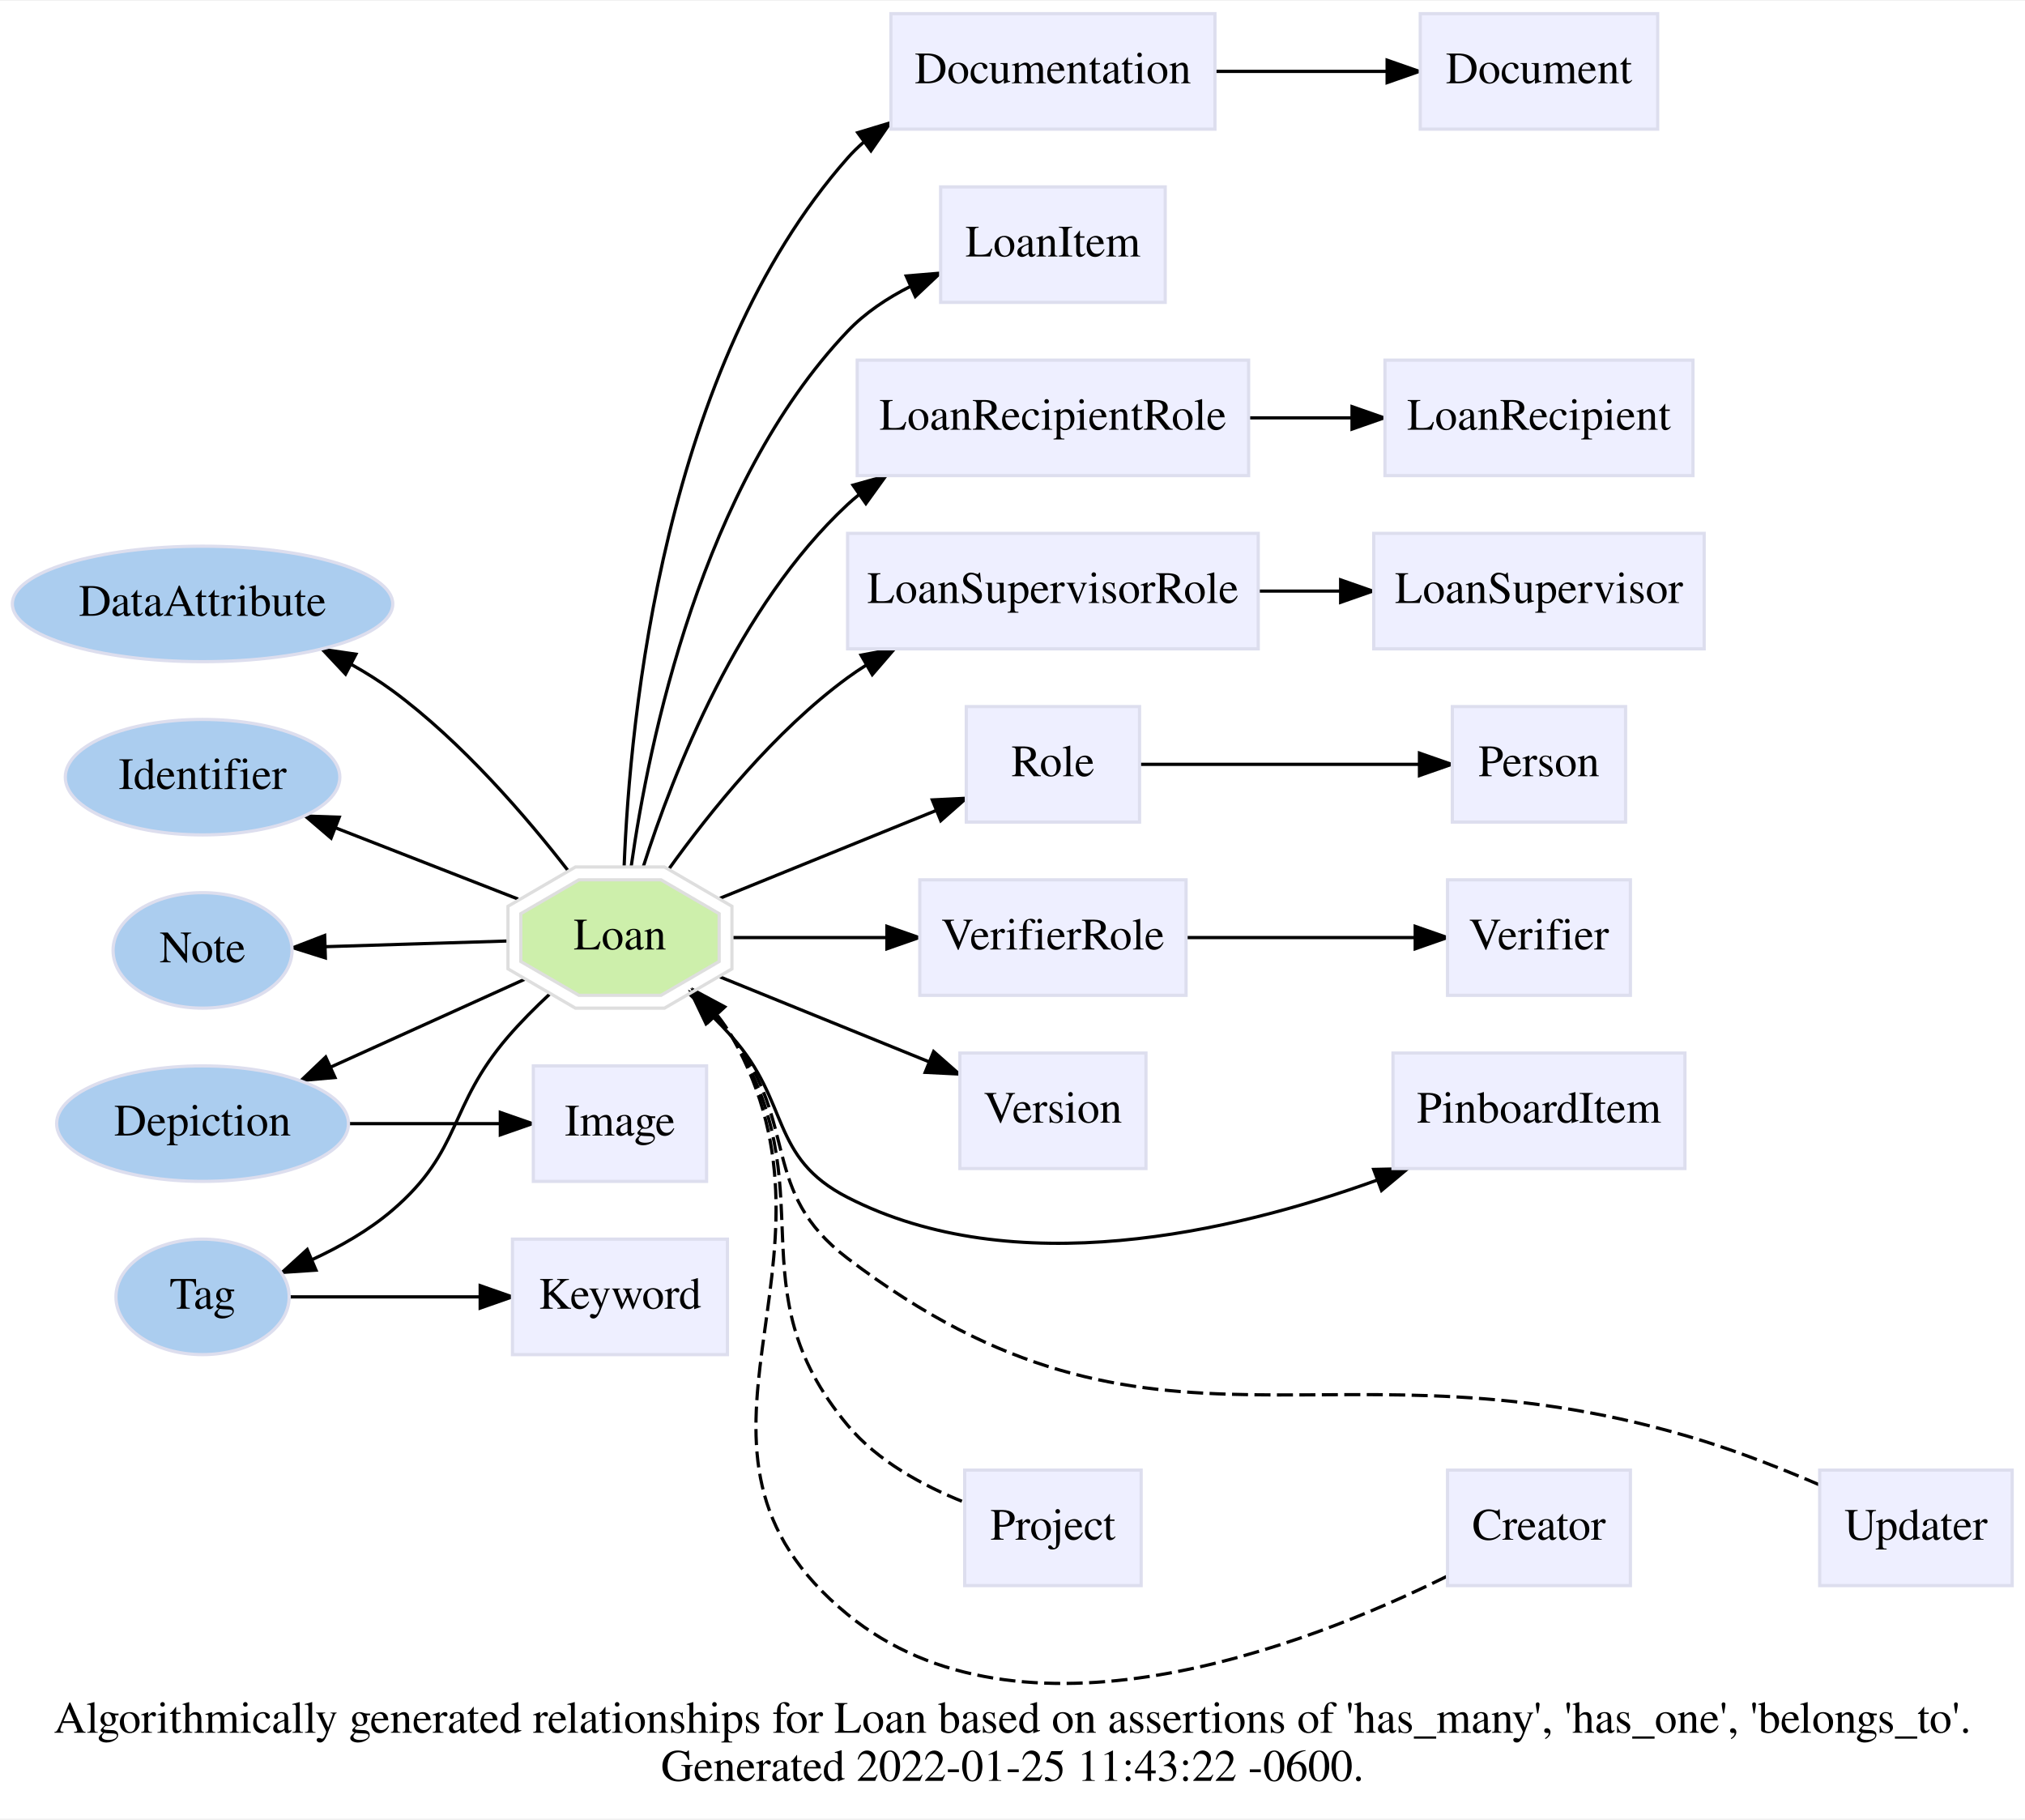
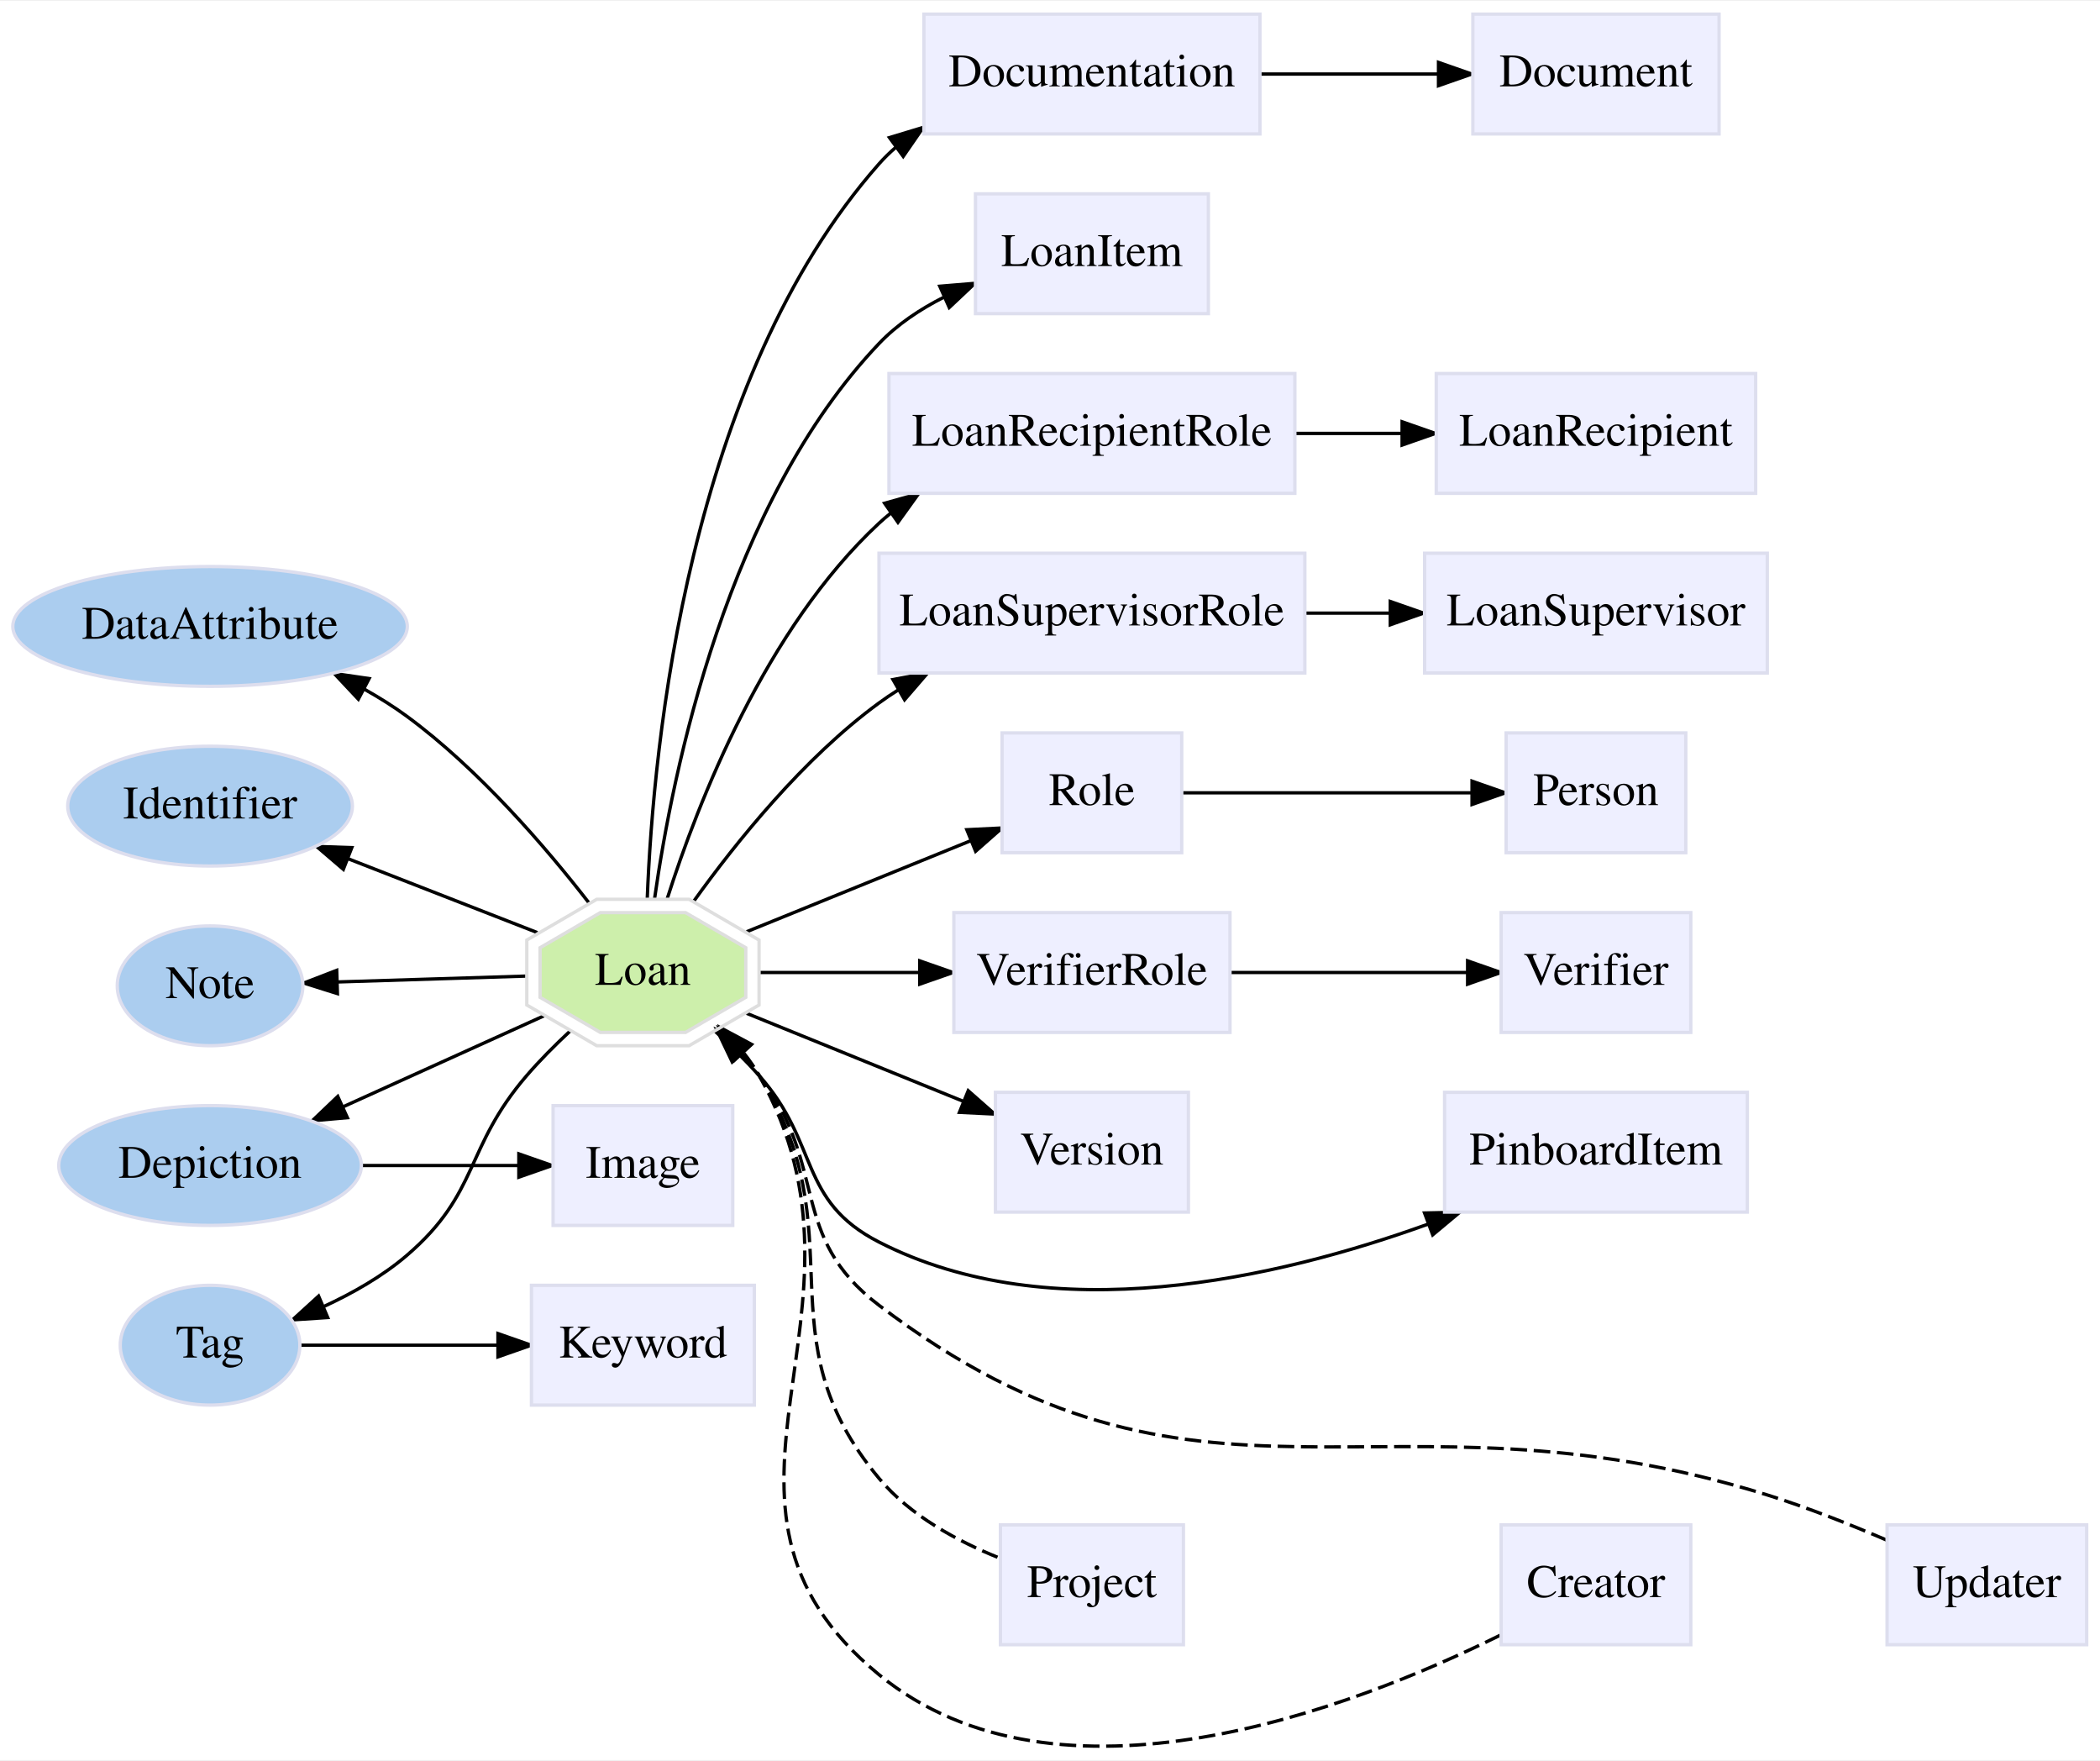
- <svg xmlns="http://www.w3.org/2000/svg" xmlns:xlink="http://www.w3.org/1999/xlink" width="631pt" height="567pt" viewBox="0.00 0.00 631.20 566.67">
-   <g id="graph0" class="graph" transform="scale(1 1) rotate(0) translate(4 562.67)">
-     <polygon fill="white" stroke="transparent" points="-4,4 -4,-562.67 627.2,-562.67 627.2,4 -4,4" />
-     <text text-anchor="middle" x="311.6" y="-22.8" font-family="Times,serif" font-size="14.00">Algorithmically generated relationships for Loan based on assertions of 'has_many', 'has_one', 'belongs_to'. </text>
-     <text text-anchor="middle" x="311.6" y="-7.8" font-family="Times,serif" font-size="14.00">Generated 2022-01-25 11:43:22 -0600.</text>
+ <svg xmlns="http://www.w3.org/2000/svg" xmlns:xlink="http://www.w3.org/1999/xlink" width="631pt" height="529pt" viewBox="0.00 0.00 631.20 528.67">
+   <g id="graph0" class="graph" transform="scale(1 1) rotate(0) translate(4 524.67)">
+     <polygon fill="white" stroke="transparent" points="-4,4 -4,-524.67 627.2,-524.67 627.2,4 -4,4" />
    <g id="edge6" class="edge">
-       <path fill="none" stroke="black" d="M104.95,-212.67C120.27,-212.67 137.22,-212.67 151.81,-212.67" />
-       <polygon fill="black" stroke="black" points="151.95,-216.17 161.95,-212.67 151.95,-209.17 151.95,-216.17" />
+       <path fill="none" stroke="black" d="M104.95,-174.67C120.27,-174.67 137.22,-174.67 151.81,-174.67" />
+       <polygon fill="black" stroke="black" points="151.95,-178.17 161.95,-174.67 151.95,-171.17 151.95,-178.17" />
    </g>
    <g id="edge7" class="edge">
-       <path fill="none" stroke="black" d="M86.38,-158.67C103.38,-158.67 125.92,-158.67 145.47,-158.67" />
-       <polygon fill="black" stroke="black" points="145.67,-162.17 155.67,-158.67 145.67,-155.17 145.67,-162.17" />
+       <path fill="none" stroke="black" d="M86.38,-120.67C103.38,-120.67 125.92,-120.67 145.47,-120.67" />
+       <polygon fill="black" stroke="black" points="145.67,-124.17 155.67,-120.67 145.67,-117.17 145.67,-124.17" />
    </g>
    <g id="edge1" class="edge">
-       <path fill="none" stroke="black" d="M173.16,-291.42C160.11,-308.26 139.97,-331.72 118.29,-347.67 114.35,-350.56 110.05,-353.26 105.63,-355.74" />
-       <polygon fill="black" stroke="black" points="103.71,-352.8 96.46,-360.53 106.95,-359 103.71,-352.8" />
+       <path fill="none" stroke="black" d="M173.16,-253.42C160.11,-270.26 139.97,-293.72 118.29,-309.67 114.35,-312.56 110.05,-315.26 105.63,-317.74" />
+       <polygon fill="black" stroke="black" points="103.71,-314.8 96.46,-322.53 106.95,-321 103.71,-314.8" />
    </g>
    <g id="edge2" class="edge">
-       <path fill="none" stroke="black" d="M159.58,-257.69C141.74,-249.61 118.57,-239.12 99.09,-230.3" />
-       <polygon fill="black" stroke="black" points="100.41,-227.05 89.86,-226.12 97.52,-233.43 100.41,-227.05" />
+       <path fill="none" stroke="black" d="M159.58,-219.69C141.74,-211.61 118.57,-201.12 99.09,-192.3" />
+       <polygon fill="black" stroke="black" points="100.41,-189.05 89.86,-188.12 97.52,-195.43 100.41,-189.05" />
    </g>
    <g id="edge5" class="edge">
-       <path fill="none" stroke="black" d="M157.52,-282.66C140.42,-289.33 118.92,-297.72 100.48,-304.92" />
-       <polygon fill="black" stroke="black" points="99.2,-301.67 91.15,-308.56 101.74,-308.19 99.2,-301.67" />
+       <path fill="none" stroke="black" d="M157.52,-244.66C140.42,-251.33 118.92,-259.72 100.48,-266.92" />
+       <polygon fill="black" stroke="black" points="99.2,-263.67 91.15,-270.56 101.74,-270.19 99.2,-263.67" />
    </g>
    <g id="edge17" class="edge">
-       <path fill="none" stroke="black" d="M167.35,-253.07C162.84,-248.87 158.24,-244.27 154.29,-239.67 135.5,-217.78 140.19,-204.44 118.29,-185.67 110.97,-179.39 101.94,-174.27 93.2,-170.24" />
-       <polygon fill="black" stroke="black" points="94.5,-166.99 83.93,-166.29 91.76,-173.43 94.5,-166.99" />
+       <path fill="none" stroke="black" d="M167.35,-215.07C162.84,-210.87 158.24,-206.27 154.29,-201.67 135.5,-179.78 140.19,-166.44 118.29,-147.67 110.97,-141.39 101.94,-136.27 93.2,-132.24" />
+       <polygon fill="black" stroke="black" points="94.5,-128.99 83.93,-128.29 91.76,-135.43 94.5,-128.99" />
    </g>
    <g id="edge13" class="edge">
-       <path fill="none" stroke="black" d="M154.26,-269.6C136.76,-269.06 115.39,-268.39 97.43,-267.83" />
-       <polygon fill="black" stroke="black" points="97.42,-264.33 87.31,-267.51 97.2,-271.32 97.42,-264.33" />
+       <path fill="none" stroke="black" d="M154.26,-231.6C136.76,-231.06 115.39,-230.39 97.43,-229.83" />
+       <polygon fill="black" stroke="black" points="97.42,-226.33 87.31,-229.51 97.2,-233.32 97.42,-226.33" />
    </g>
    <g id="edge3" class="edge">
-       <path fill="none" stroke="black" d="M190.54,-292.75C192.34,-339.32 202.82,-448.66 260.2,-513.67 261.73,-515.41 263.4,-517.04 265.17,-518.57" />
-       <polygon fill="black" stroke="black" points="263.35,-521.57 273.5,-524.64 267.48,-515.92 263.35,-521.57" />
+       <path fill="none" stroke="black" d="M190.54,-254.75C192.34,-301.32 202.82,-410.66 260.2,-475.67 261.73,-477.41 263.4,-479.04 265.17,-480.57" />
+       <polygon fill="black" stroke="black" points="263.35,-483.57 273.5,-486.64 267.48,-477.92 263.35,-483.57" />
    </g>
    <g id="edge8" class="edge">
-       <path fill="none" stroke="black" d="M192.75,-292.88C198.22,-331.57 214.63,-411.74 260.2,-459.67 265.67,-465.43 272.58,-470.02 279.8,-473.66" />
-       <polygon fill="black" stroke="black" points="278.47,-476.9 289.03,-477.78 281.32,-470.51 278.47,-476.9" />
+       <path fill="none" stroke="black" d="M192.75,-254.88C198.22,-293.57 214.63,-373.74 260.2,-421.67 265.67,-427.43 272.58,-432.02 279.8,-435.66" />
+       <polygon fill="black" stroke="black" points="278.47,-438.9 289.03,-439.78 281.32,-432.51 278.47,-438.9" />
    </g>
    <g id="edge9" class="edge">
-       <path fill="none" stroke="black" d="M196.5,-292.71C205.86,-322.09 226.17,-374.04 260.2,-405.67 261.31,-406.7 262.48,-407.71 263.68,-408.67" />
-       <polygon fill="black" stroke="black" points="261.89,-411.69 272.09,-414.55 265.9,-405.95 261.89,-411.69" />
+       <path fill="none" stroke="black" d="M196.5,-254.71C205.86,-284.09 226.17,-336.04 260.2,-367.67 261.31,-368.7 262.48,-369.71 263.68,-370.67" />
+       <polygon fill="black" stroke="black" points="261.89,-373.69 272.09,-376.55 265.9,-367.95 261.89,-373.69" />
    </g>
    <g id="edge11" class="edge">
-       <path fill="none" stroke="black" d="M204.47,-292.01C217.28,-309.89 237.55,-335.1 260.2,-351.67 262.03,-353.01 263.94,-354.3 265.91,-355.54" />
-       <polygon fill="black" stroke="black" points="264.4,-358.71 274.81,-360.67 267.89,-352.64 264.4,-358.71" />
+       <path fill="none" stroke="black" d="M204.47,-254.01C217.28,-271.89 237.55,-297.1 260.2,-313.67 262.03,-315.01 263.94,-316.3 265.91,-317.54" />
+       <polygon fill="black" stroke="black" points="264.4,-320.71 274.81,-322.67 267.89,-314.64 264.4,-320.71" />
    </g>
    <g id="edge16" class="edge">
-       <path fill="none" stroke="black" d="M220.41,-282.92C240.39,-291.03 266.67,-301.71 287.66,-310.23" />
-       <polygon fill="black" stroke="black" points="286.6,-313.58 297.18,-314.1 289.24,-307.1 286.6,-313.58" />
+       <path fill="none" stroke="black" d="M220.41,-244.92C240.39,-253.03 266.67,-263.71 287.66,-272.23" />
+       <polygon fill="black" stroke="black" points="286.6,-275.58 297.18,-276.1 289.24,-269.1 286.6,-275.58" />
    </g>
    <g id="edge15" class="edge">
-       <path fill="none" stroke="black" d="M211.01,-252.96C215.53,-248.77 220.16,-244.2 224.2,-239.67 242.41,-219.21 235.83,-202.15 260.2,-189.67 312.02,-163.12 379.79,-178.66 425.16,-195.03" />
-       <polygon fill="black" stroke="black" points="424.18,-198.4 434.77,-198.63 426.63,-191.84 424.18,-198.4" />
+       <path fill="none" stroke="black" d="M211.01,-214.96C215.53,-210.77 220.16,-206.2 224.2,-201.67 242.41,-181.21 235.83,-164.15 260.2,-151.67 312.02,-125.12 379.79,-140.66 425.16,-157.03" />
+       <polygon fill="black" stroke="black" points="424.18,-160.4 434.77,-160.63 426.63,-153.84 424.18,-160.4" />
    </g>
    <g id="edge18" class="edge">
-       <path fill="none" stroke="black" d="M224.48,-270.67C239,-270.67 256.22,-270.67 272.18,-270.67" />
-       <polygon fill="black" stroke="black" points="272.45,-274.17 282.45,-270.67 272.45,-267.17 272.45,-274.17" />
+       <path fill="none" stroke="black" d="M224.48,-232.67C239,-232.67 256.22,-232.67 272.18,-232.67" />
+       <polygon fill="black" stroke="black" points="272.45,-236.17 282.45,-232.67 272.45,-229.17 272.45,-236.17" />
    </g>
    <g id="edge20" class="edge">
-       <path fill="none" stroke="black" d="M220.41,-258.41C239.73,-250.57 264.94,-240.33 285.56,-231.95" />
-       <polygon fill="black" stroke="black" points="287.02,-235.14 294.97,-228.13 284.38,-228.65 287.02,-235.14" />
+       <path fill="none" stroke="black" d="M220.41,-220.41C239.73,-212.57 264.94,-202.33 285.56,-193.95" />
+       <polygon fill="black" stroke="black" points="287.02,-197.14 294.97,-190.13 284.38,-190.65 287.02,-197.14" />
    </g>
    <g id="edge21" class="edge">
-       <path fill="none" stroke="black" stroke-dasharray="5,2" d="M219.66,-246.35C221.35,-244.21 222.89,-241.98 224.2,-239.67 264.32,-168.63 197.1,-111.39 260.2,-59.67 314.04,-15.52 402.48,-49.53 447.1,-71.61" />
-       <polygon fill="black" stroke="black" points="216.75,-244.34 212.57,-254.07 221.91,-249.07 216.75,-244.34" />
+       <path fill="none" stroke="black" stroke-dasharray="5,2" d="M219.66,-208.35C221.35,-206.21 222.89,-203.98 224.2,-201.67 264.32,-130.63 197.1,-73.39 260.2,-21.67 314.04,22.48 402.48,-11.53 447.1,-33.61" />
+       <polygon fill="black" stroke="black" points="216.75,-206.34 212.57,-216.07 221.91,-211.07 216.75,-206.34" />
    </g>
    <g id="edge22" class="edge">
-       <path fill="none" stroke="black" stroke-dasharray="5,2" d="M219.43,-246.21C221.17,-244.1 222.79,-241.91 224.2,-239.67 254,-192.13 224.27,-161.76 260.2,-118.67 269.55,-107.45 283.82,-99.75 296.41,-94.72" />
-       <polygon fill="black" stroke="black" points="216.52,-244.18 212.22,-253.86 221.62,-248.98 216.52,-244.18" />
+       <path fill="none" stroke="black" stroke-dasharray="5,2" d="M219.43,-208.21C221.17,-206.1 222.79,-203.91 224.2,-201.67 254,-154.13 224.27,-123.76 260.2,-80.67 269.55,-69.45 283.82,-61.75 296.41,-56.72" />
+       <polygon fill="black" stroke="black" points="216.52,-206.18 212.22,-215.86 221.62,-210.98 216.52,-206.18" />
    </g>
    <g id="edge23" class="edge">
-       <path fill="none" stroke="black" stroke-dasharray="5,2" d="M218.95,-245.88C220.81,-243.85 222.58,-241.77 224.2,-239.67 245.29,-212.25 232.66,-191.6 260.2,-170.67 356.79,-97.22 411.35,-149.76 527.2,-113.67 539.21,-109.92 552.08,-104.82 563.17,-100.06" />
-       <polygon fill="black" stroke="black" points="216.07,-243.81 211.51,-253.37 221.04,-248.74 216.07,-243.81" />
+       <path fill="none" stroke="black" stroke-dasharray="5,2" d="M218.95,-207.88C220.81,-205.85 222.58,-203.77 224.2,-201.67 245.29,-174.25 232.66,-153.6 260.2,-132.67 356.79,-59.22 411.35,-111.76 527.2,-75.67 539.21,-71.92 552.08,-66.82 563.17,-62.06" />
+       <polygon fill="black" stroke="black" points="216.07,-205.81 211.51,-215.37 221.04,-210.74 216.07,-205.81" />
    </g>
    <g id="edge4" class="edge">
-       <path fill="none" stroke="black" d="M374.98,-540.67C392.14,-540.67 411.29,-540.67 428.18,-540.67" />
-       <polygon fill="black" stroke="black" points="428.37,-544.17 438.37,-540.67 428.37,-537.17 428.37,-544.17" />
+       <path fill="none" stroke="black" d="M374.98,-502.67C392.14,-502.67 411.29,-502.67 428.18,-502.67" />
+       <polygon fill="black" stroke="black" points="428.37,-506.17 438.37,-502.67 428.37,-499.17 428.37,-506.17" />
    </g>
    <g id="edge10" class="edge">
-       <path fill="none" stroke="black" d="M385.57,-432.67C396.03,-432.67 406.87,-432.67 417.24,-432.67" />
-       <polygon fill="black" stroke="black" points="417.43,-436.17 427.43,-432.67 417.43,-429.17 417.43,-436.17" />
+       <path fill="none" stroke="black" d="M385.57,-394.67C396.03,-394.67 406.87,-394.67 417.24,-394.67" />
+       <polygon fill="black" stroke="black" points="417.43,-398.17 427.43,-394.67 417.43,-391.17 417.43,-398.17" />
    </g>
    <g id="edge12" class="edge">
-       <path fill="none" stroke="black" d="M388.6,-378.67C396.97,-378.67 405.54,-378.67 413.87,-378.67" />
-       <polygon fill="black" stroke="black" points="413.88,-382.17 423.88,-378.67 413.88,-375.17 413.88,-382.17" />
+       <path fill="none" stroke="black" d="M388.6,-340.67C396.97,-340.67 405.54,-340.67 413.87,-340.67" />
+       <polygon fill="black" stroke="black" points="413.88,-344.17 423.88,-340.67 413.88,-337.17 413.88,-344.17" />
    </g>
    <g id="edge14" class="edge">
-       <path fill="none" stroke="black" d="M351.24,-324.67C375.31,-324.67 411.33,-324.67 438.26,-324.67" />
-       <polygon fill="black" stroke="black" points="438.45,-328.17 448.45,-324.67 438.45,-321.17 438.45,-328.17" />
+       <path fill="none" stroke="black" d="M351.24,-286.67C375.31,-286.67 411.33,-286.67 438.26,-286.67" />
+       <polygon fill="black" stroke="black" points="438.45,-290.17 448.45,-286.67 438.45,-283.17 438.45,-290.17" />
    </g>
    <g id="edge19" class="edge">
-       <path fill="none" stroke="black" d="M366.05,-270.67C388.19,-270.67 415.36,-270.67 437,-270.67" />
-       <polygon fill="black" stroke="black" points="437.12,-274.17 447.12,-270.67 437.12,-267.17 437.12,-274.17" />
+       <path fill="none" stroke="black" d="M366.05,-232.67C388.19,-232.67 415.36,-232.67 437,-232.67" />
+       <polygon fill="black" stroke="black" points="437.12,-236.17 447.12,-232.67 437.12,-229.17 437.12,-236.17" />
    </g>
    <g id="node1" class="node">
      <g id="a_node1">
        <a xlink:href="/develop/Data/models.html#data-attribute" xlink:title="DataAttribute" target="_top">
-           <ellipse fill="#abcdef" stroke="#dddeee" cx="59.14" cy="-374.67" rx="59.29" ry="18" />
-           <text text-anchor="middle" x="59.14" y="-370.97" font-family="Times,serif" font-size="14.00">DataAttribute</text>
+           <ellipse fill="#abcdef" stroke="#dddeee" cx="59.14" cy="-336.67" rx="59.29" ry="18" />
+           <text text-anchor="middle" x="59.14" y="-332.97" font-family="Times,serif" font-size="14.00">DataAttribute</text>
        </a>
      </g>
    </g>
    <g id="node2" class="node">
      <g id="a_node2">
        <a xlink:href="/develop/Data/models.html#depiction" xlink:title="Depiction" target="_top">
-           <ellipse fill="#abcdef" stroke="#dddeee" cx="59.14" cy="-212.67" rx="45.49" ry="18" />
-           <text text-anchor="middle" x="59.14" y="-208.97" font-family="Times,serif" font-size="14.00">Depiction</text>
+           <ellipse fill="#abcdef" stroke="#dddeee" cx="59.14" cy="-174.67" rx="45.49" ry="18" />
+           <text text-anchor="middle" x="59.14" y="-170.97" font-family="Times,serif" font-size="14.00">Depiction</text>
        </a>
      </g>
    </g>
    <g id="node3" class="node">
      <g id="a_node3">
        <a xlink:href="/develop/Data/models.html#identifier" xlink:title="Identifier" target="_top">
-           <ellipse fill="#abcdef" stroke="#dddeee" cx="59.14" cy="-320.67" rx="42.79" ry="18" />
-           <text text-anchor="middle" x="59.14" y="-316.97" font-family="Times,serif" font-size="14.00">Identifier</text>
+           <ellipse fill="#abcdef" stroke="#dddeee" cx="59.14" cy="-282.67" rx="42.79" ry="18" />
+           <text text-anchor="middle" x="59.14" y="-278.97" font-family="Times,serif" font-size="14.00">Identifier</text>
        </a>
      </g>
    </g>
    <g id="node4" class="node">
      <g id="a_node4">
        <a xlink:href="/develop/Data/models.html#tag" xlink:title="Tag" target="_top">
-           <ellipse fill="#abcdef" stroke="#dddeee" cx="59.14" cy="-158.67" rx="27" ry="18" />
-           <text text-anchor="middle" x="59.14" y="-154.97" font-family="Times,serif" font-size="14.00">Tag</text>
+           <ellipse fill="#abcdef" stroke="#dddeee" cx="59.14" cy="-120.67" rx="27" ry="18" />
+           <text text-anchor="middle" x="59.14" y="-116.97" font-family="Times,serif" font-size="14.00">Tag</text>
        </a>
      </g>
    </g>
    <g id="node5" class="node">
      <g id="a_node5">
        <a xlink:href="/develop/Data/models.html#note" xlink:title="Note" target="_top">
-           <ellipse fill="#abcdef" stroke="#dddeee" cx="59.14" cy="-266.67" rx="27.9" ry="18" />
-           <text text-anchor="middle" x="59.14" y="-262.97" font-family="Times,serif" font-size="14.00">Note</text>
+           <ellipse fill="#abcdef" stroke="#dddeee" cx="59.14" cy="-228.67" rx="27.9" ry="18" />
+           <text text-anchor="middle" x="59.14" y="-224.97" font-family="Times,serif" font-size="14.00">Note</text>
        </a>
      </g>
    </g>
    <g id="node6" class="node">
      <g id="a_node6">
        <a xlink:href="/develop/Data/models.html#loan" xlink:title="Loan" target="_top">
-           <polygon fill="#cdefab" stroke="#dedede" points="220.16,-263.21 220.16,-278.12 202.05,-288.67 176.44,-288.67 158.33,-278.12 158.33,-263.21 176.44,-252.67 202.05,-252.67 220.16,-263.21" />
-           <polygon fill="none" stroke="#dedede" points="224.15,-260.91 224.15,-280.42 203.12,-292.67 175.36,-292.67 154.34,-280.42 154.34,-260.91 175.36,-248.67 203.12,-248.67 224.15,-260.91" />
-           <text text-anchor="middle" x="189.24" y="-266.97" font-family="Times,serif" font-size="14.00">Loan</text>
+           <polygon fill="#cdefab" stroke="#dedede" points="220.16,-225.21 220.16,-240.12 202.05,-250.67 176.44,-250.67 158.33,-240.12 158.33,-225.21 176.44,-214.67 202.05,-214.67 220.16,-225.21" />
+           <polygon fill="none" stroke="#dedede" points="224.15,-222.91 224.15,-242.42 203.12,-254.67 175.36,-254.67 154.34,-242.42 154.34,-222.91 175.36,-210.67 203.12,-210.67 224.15,-222.91" />
+           <text text-anchor="middle" x="189.24" y="-228.97" font-family="Times,serif" font-size="14.00">Loan</text>
        </a>
      </g>
    </g>
    <g id="node7" class="node">
      <g id="a_node7">
        <a xlink:href="/develop/Data/models.html#documentation" xlink:title="Documentation" target="_top">
-           <polygon fill="#eeefff" stroke="#dddeee" points="374.7,-558.67 273.7,-558.67 273.7,-522.67 374.7,-522.67 374.7,-558.67" />
-           <text text-anchor="middle" x="324.2" y="-536.97" font-family="Times,serif" font-size="14.00">Documentation</text>
+           <polygon fill="#eeefff" stroke="#dddeee" points="374.7,-520.67 273.7,-520.67 273.7,-484.67 374.7,-484.67 374.7,-520.67" />
+           <text text-anchor="middle" x="324.2" y="-498.97" font-family="Times,serif" font-size="14.00">Documentation</text>
        </a>
      </g>
    </g>
    <g id="node8" class="node">
      <g id="a_node8">
        <a xlink:href="/develop/Data/models.html#document" xlink:title="Document" target="_top">
-           <polygon fill="#eeefff" stroke="#dddeee" points="512.7,-558.67 438.7,-558.67 438.7,-522.67 512.7,-522.67 512.7,-558.67" />
-           <text text-anchor="middle" x="475.7" y="-536.97" font-family="Times,serif" font-size="14.00">Document</text>
+           <polygon fill="#eeefff" stroke="#dddeee" points="512.7,-520.67 438.7,-520.67 438.7,-484.67 512.7,-484.67 512.7,-520.67" />
+           <text text-anchor="middle" x="475.7" y="-498.97" font-family="Times,serif" font-size="14.00">Document</text>
        </a>
      </g>
    </g>
    <g id="node9" class="node">
      <g id="a_node9">
        <a xlink:href="/develop/Data/models.html#image" xlink:title="Image" target="_top">
-           <polygon fill="#eeefff" stroke="#dddeee" points="216.24,-230.67 162.24,-230.67 162.24,-194.67 216.24,-194.67 216.24,-230.67" />
-           <text text-anchor="middle" x="189.24" y="-208.97" font-family="Times,serif" font-size="14.00">Image</text>
+           <polygon fill="#eeefff" stroke="#dddeee" points="216.24,-192.67 162.24,-192.67 162.24,-156.67 216.24,-156.67 216.24,-192.67" />
+           <text text-anchor="middle" x="189.24" y="-170.97" font-family="Times,serif" font-size="14.00">Image</text>
        </a>
      </g>
    </g>
    <g id="node10" class="node">
      <g id="a_node10">
        <a xlink:href="/develop/Data/models.html#keyword" xlink:title="Keyword" target="_top">
-           <polygon fill="#eeefff" stroke="#dddeee" points="222.74,-176.67 155.74,-176.67 155.74,-140.67 222.74,-140.67 222.74,-176.67" />
-           <text text-anchor="middle" x="189.24" y="-154.97" font-family="Times,serif" font-size="14.00">Keyword</text>
+           <polygon fill="#eeefff" stroke="#dddeee" points="222.74,-138.67 155.74,-138.67 155.74,-102.67 222.74,-102.67 222.74,-138.67" />
+           <text text-anchor="middle" x="189.24" y="-116.97" font-family="Times,serif" font-size="14.00">Keyword</text>
        </a>
      </g>
    </g>
    <g id="node11" class="node">
      <g id="a_node11">
        <a xlink:href="/develop/Data/models.html#loan-item" xlink:title="LoanItem" target="_top">
-           <polygon fill="#eeefff" stroke="#dddeee" points="359.2,-504.67 289.2,-504.67 289.2,-468.67 359.2,-468.67 359.2,-504.67" />
-           <text text-anchor="middle" x="324.2" y="-482.97" font-family="Times,serif" font-size="14.00">LoanItem</text>
+           <polygon fill="#eeefff" stroke="#dddeee" points="359.2,-466.67 289.2,-466.67 289.2,-430.67 359.2,-430.67 359.2,-466.67" />
+           <text text-anchor="middle" x="324.2" y="-444.97" font-family="Times,serif" font-size="14.00">LoanItem</text>
        </a>
      </g>
    </g>
    <g id="node12" class="node">
      <g id="a_node12">
        <a xlink:href="/develop/Data/models.html#loan-recipient-role" xlink:title="LoanRecipientRole" target="_top">
-           <polygon fill="#eeefff" stroke="#dddeee" points="385.2,-450.67 263.2,-450.67 263.2,-414.67 385.2,-414.67 385.2,-450.67" />
-           <text text-anchor="middle" x="324.2" y="-428.97" font-family="Times,serif" font-size="14.00">LoanRecipientRole</text>
+           <polygon fill="#eeefff" stroke="#dddeee" points="385.2,-412.67 263.2,-412.67 263.2,-376.67 385.2,-376.67 385.2,-412.67" />
+           <text text-anchor="middle" x="324.2" y="-390.97" font-family="Times,serif" font-size="14.00">LoanRecipientRole</text>
        </a>
      </g>
    </g>
    <g id="node13" class="node">
      <g id="a_node13">
        <a xlink:href="/develop/Data/models.html#loan-recipient" xlink:title="LoanRecipient" target="_top">
-           <polygon fill="#eeefff" stroke="#dddeee" points="523.7,-450.67 427.7,-450.67 427.7,-414.67 523.7,-414.67 523.7,-450.67" />
-           <text text-anchor="middle" x="475.7" y="-428.97" font-family="Times,serif" font-size="14.00">LoanRecipient</text>
+           <polygon fill="#eeefff" stroke="#dddeee" points="523.7,-412.67 427.7,-412.67 427.7,-376.67 523.7,-376.67 523.7,-412.67" />
+           <text text-anchor="middle" x="475.7" y="-390.97" font-family="Times,serif" font-size="14.00">LoanRecipient</text>
        </a>
      </g>
    </g>
    <g id="node14" class="node">
      <g id="a_node14">
        <a xlink:href="/develop/Data/models.html#loan-supervisor-role" xlink:title="LoanSupervisorRole" target="_top">
-           <polygon fill="#eeefff" stroke="#dddeee" points="388.2,-396.67 260.2,-396.67 260.2,-360.67 388.2,-360.67 388.2,-396.67" />
-           <text text-anchor="middle" x="324.2" y="-374.97" font-family="Times,serif" font-size="14.00">LoanSupervisorRole</text>
+           <polygon fill="#eeefff" stroke="#dddeee" points="388.2,-358.67 260.2,-358.67 260.2,-322.67 388.2,-322.67 388.2,-358.67" />
+           <text text-anchor="middle" x="324.2" y="-336.97" font-family="Times,serif" font-size="14.00">LoanSupervisorRole</text>
        </a>
      </g>
    </g>
    <g id="node15" class="node">
      <g id="a_node15">
        <a xlink:href="/develop/Data/models.html#loan-supervisor" xlink:title="LoanSupervisor" target="_top">
-           <polygon fill="#eeefff" stroke="#dddeee" points="527.2,-396.67 424.2,-396.67 424.2,-360.67 527.2,-360.67 527.2,-396.67" />
-           <text text-anchor="middle" x="475.7" y="-374.97" font-family="Times,serif" font-size="14.00">LoanSupervisor</text>
+           <polygon fill="#eeefff" stroke="#dddeee" points="527.2,-358.67 424.2,-358.67 424.2,-322.67 527.2,-322.67 527.2,-358.67" />
+           <text text-anchor="middle" x="475.7" y="-336.97" font-family="Times,serif" font-size="14.00">LoanSupervisor</text>
        </a>
      </g>
    </g>
    <g id="node16" class="node">
      <g id="a_node16">
        <a xlink:href="/develop/Data/models.html#role" xlink:title="Role" target="_top">
-           <polygon fill="#eeefff" stroke="#dddeee" points="351.2,-342.67 297.2,-342.67 297.2,-306.67 351.2,-306.67 351.2,-342.67" />
-           <text text-anchor="middle" x="324.2" y="-320.97" font-family="Times,serif" font-size="14.00">Role</text>
+           <polygon fill="#eeefff" stroke="#dddeee" points="351.2,-304.67 297.2,-304.67 297.2,-268.67 351.2,-268.67 351.2,-304.67" />
+           <text text-anchor="middle" x="324.2" y="-282.97" font-family="Times,serif" font-size="14.00">Role</text>
        </a>
      </g>
    </g>
    <g id="node17" class="node">
      <g id="a_node17">
        <a xlink:href="/develop/Data/models.html#person" xlink:title="Person" target="_top">
-           <polygon fill="#eeefff" stroke="#dddeee" points="502.7,-342.67 448.7,-342.67 448.7,-306.67 502.7,-306.67 502.7,-342.67" />
-           <text text-anchor="middle" x="475.7" y="-320.97" font-family="Times,serif" font-size="14.00">Person</text>
+           <polygon fill="#eeefff" stroke="#dddeee" points="502.7,-304.67 448.7,-304.67 448.7,-268.67 502.7,-268.67 502.7,-304.67" />
+           <text text-anchor="middle" x="475.7" y="-282.97" font-family="Times,serif" font-size="14.00">Person</text>
        </a>
      </g>
    </g>
    <g id="node18" class="node">
      <g id="a_node18">
        <a xlink:href="/develop/Data/models.html#pinboard-item" xlink:title="PinboardItem" target="_top">
-           <polygon fill="#eeefff" stroke="#dddeee" points="521.2,-234.67 430.2,-234.67 430.2,-198.67 521.2,-198.67 521.2,-234.67" />
-           <text text-anchor="middle" x="475.7" y="-212.97" font-family="Times,serif" font-size="14.00">PinboardItem</text>
+           <polygon fill="#eeefff" stroke="#dddeee" points="521.2,-196.67 430.2,-196.67 430.2,-160.67 521.2,-160.67 521.2,-196.67" />
+           <text text-anchor="middle" x="475.7" y="-174.97" font-family="Times,serif" font-size="14.00">PinboardItem</text>
        </a>
      </g>
    </g>
    <g id="node19" class="node">
      <g id="a_node19">
        <a xlink:href="/develop/Data/models.html#verifier-role" xlink:title="VerifierRole" target="_top">
-           <polygon fill="#eeefff" stroke="#dddeee" points="365.7,-288.67 282.7,-288.67 282.7,-252.67 365.7,-252.67 365.7,-288.67" />
-           <text text-anchor="middle" x="324.2" y="-266.97" font-family="Times,serif" font-size="14.00">VerifierRole</text>
+           <polygon fill="#eeefff" stroke="#dddeee" points="365.7,-250.67 282.7,-250.67 282.7,-214.67 365.7,-214.67 365.7,-250.67" />
+           <text text-anchor="middle" x="324.2" y="-228.97" font-family="Times,serif" font-size="14.00">VerifierRole</text>
        </a>
      </g>
    </g>
    <g id="node20" class="node">
      <g id="a_node20">
        <a xlink:href="/develop/Data/models.html#verifier" xlink:title="Verifier" target="_top">
-           <polygon fill="#eeefff" stroke="#dddeee" points="504.2,-288.67 447.2,-288.67 447.2,-252.67 504.2,-252.67 504.2,-288.67" />
-           <text text-anchor="middle" x="475.7" y="-266.97" font-family="Times,serif" font-size="14.00">Verifier</text>
+           <polygon fill="#eeefff" stroke="#dddeee" points="504.2,-250.67 447.2,-250.67 447.2,-214.67 504.2,-214.67 504.2,-250.67" />
+           <text text-anchor="middle" x="475.7" y="-228.97" font-family="Times,serif" font-size="14.00">Verifier</text>
        </a>
      </g>
    </g>
    <g id="node21" class="node">
      <g id="a_node21">
        <a xlink:href="/develop/Data/models.html#version" xlink:title="Version" target="_top">
-           <polygon fill="#eeefff" stroke="#dddeee" points="353.2,-234.67 295.2,-234.67 295.2,-198.67 353.2,-198.67 353.2,-234.67" />
-           <text text-anchor="middle" x="324.2" y="-212.97" font-family="Times,serif" font-size="14.00">Version</text>
+           <polygon fill="#eeefff" stroke="#dddeee" points="353.2,-196.67 295.2,-196.67 295.2,-160.67 353.2,-160.67 353.2,-196.67" />
+           <text text-anchor="middle" x="324.2" y="-174.97" font-family="Times,serif" font-size="14.00">Version</text>
        </a>
      </g>
    </g>
    <g id="node22" class="node">
      <g id="a_node22">
        <a xlink:href="/develop/Data/models.html#creator" xlink:title="Creator" target="_top">
-           <polygon fill="#eeefff" stroke="#dddeee" points="504.2,-104.67 447.2,-104.67 447.2,-68.67 504.2,-68.67 504.2,-104.67" />
-           <text text-anchor="middle" x="475.7" y="-82.97" font-family="Times,serif" font-size="14.00">Creator</text>
+           <polygon fill="#eeefff" stroke="#dddeee" points="504.2,-66.67 447.2,-66.67 447.2,-30.67 504.2,-30.67 504.2,-66.67" />
+           <text text-anchor="middle" x="475.7" y="-44.97" font-family="Times,serif" font-size="14.00">Creator</text>
        </a>
      </g>
    </g>
    <g id="node23" class="node">
      <g id="a_node23">
        <a xlink:href="/develop/Data/models.html#project" xlink:title="Project" target="_top">
-           <polygon fill="#eeefff" stroke="#dddeee" points="351.7,-104.67 296.7,-104.67 296.7,-68.67 351.7,-68.67 351.7,-104.67" />
-           <text text-anchor="middle" x="324.2" y="-82.97" font-family="Times,serif" font-size="14.00">Project</text>
+           <polygon fill="#eeefff" stroke="#dddeee" points="351.7,-66.67 296.7,-66.67 296.7,-30.67 351.7,-30.67 351.7,-66.67" />
+           <text text-anchor="middle" x="324.2" y="-44.97" font-family="Times,serif" font-size="14.00">Project</text>
        </a>
      </g>
    </g>
    <g id="node24" class="node">
      <g id="a_node24">
        <a xlink:href="/develop/Data/models.html#updater" xlink:title="Updater" target="_top">
-           <polygon fill="#eeefff" stroke="#dddeee" points="623.2,-104.67 563.2,-104.67 563.2,-68.67 623.2,-68.67 623.2,-104.67" />
-           <text text-anchor="middle" x="593.2" y="-82.97" font-family="Times,serif" font-size="14.00">Updater</text>
+           <polygon fill="#eeefff" stroke="#dddeee" points="623.2,-66.67 563.2,-66.67 563.2,-30.67 623.2,-30.67 623.2,-66.67" />
+           <text text-anchor="middle" x="593.2" y="-44.97" font-family="Times,serif" font-size="14.00">Updater</text>
        </a>
      </g>
    </g>
  </g>
</svg>
